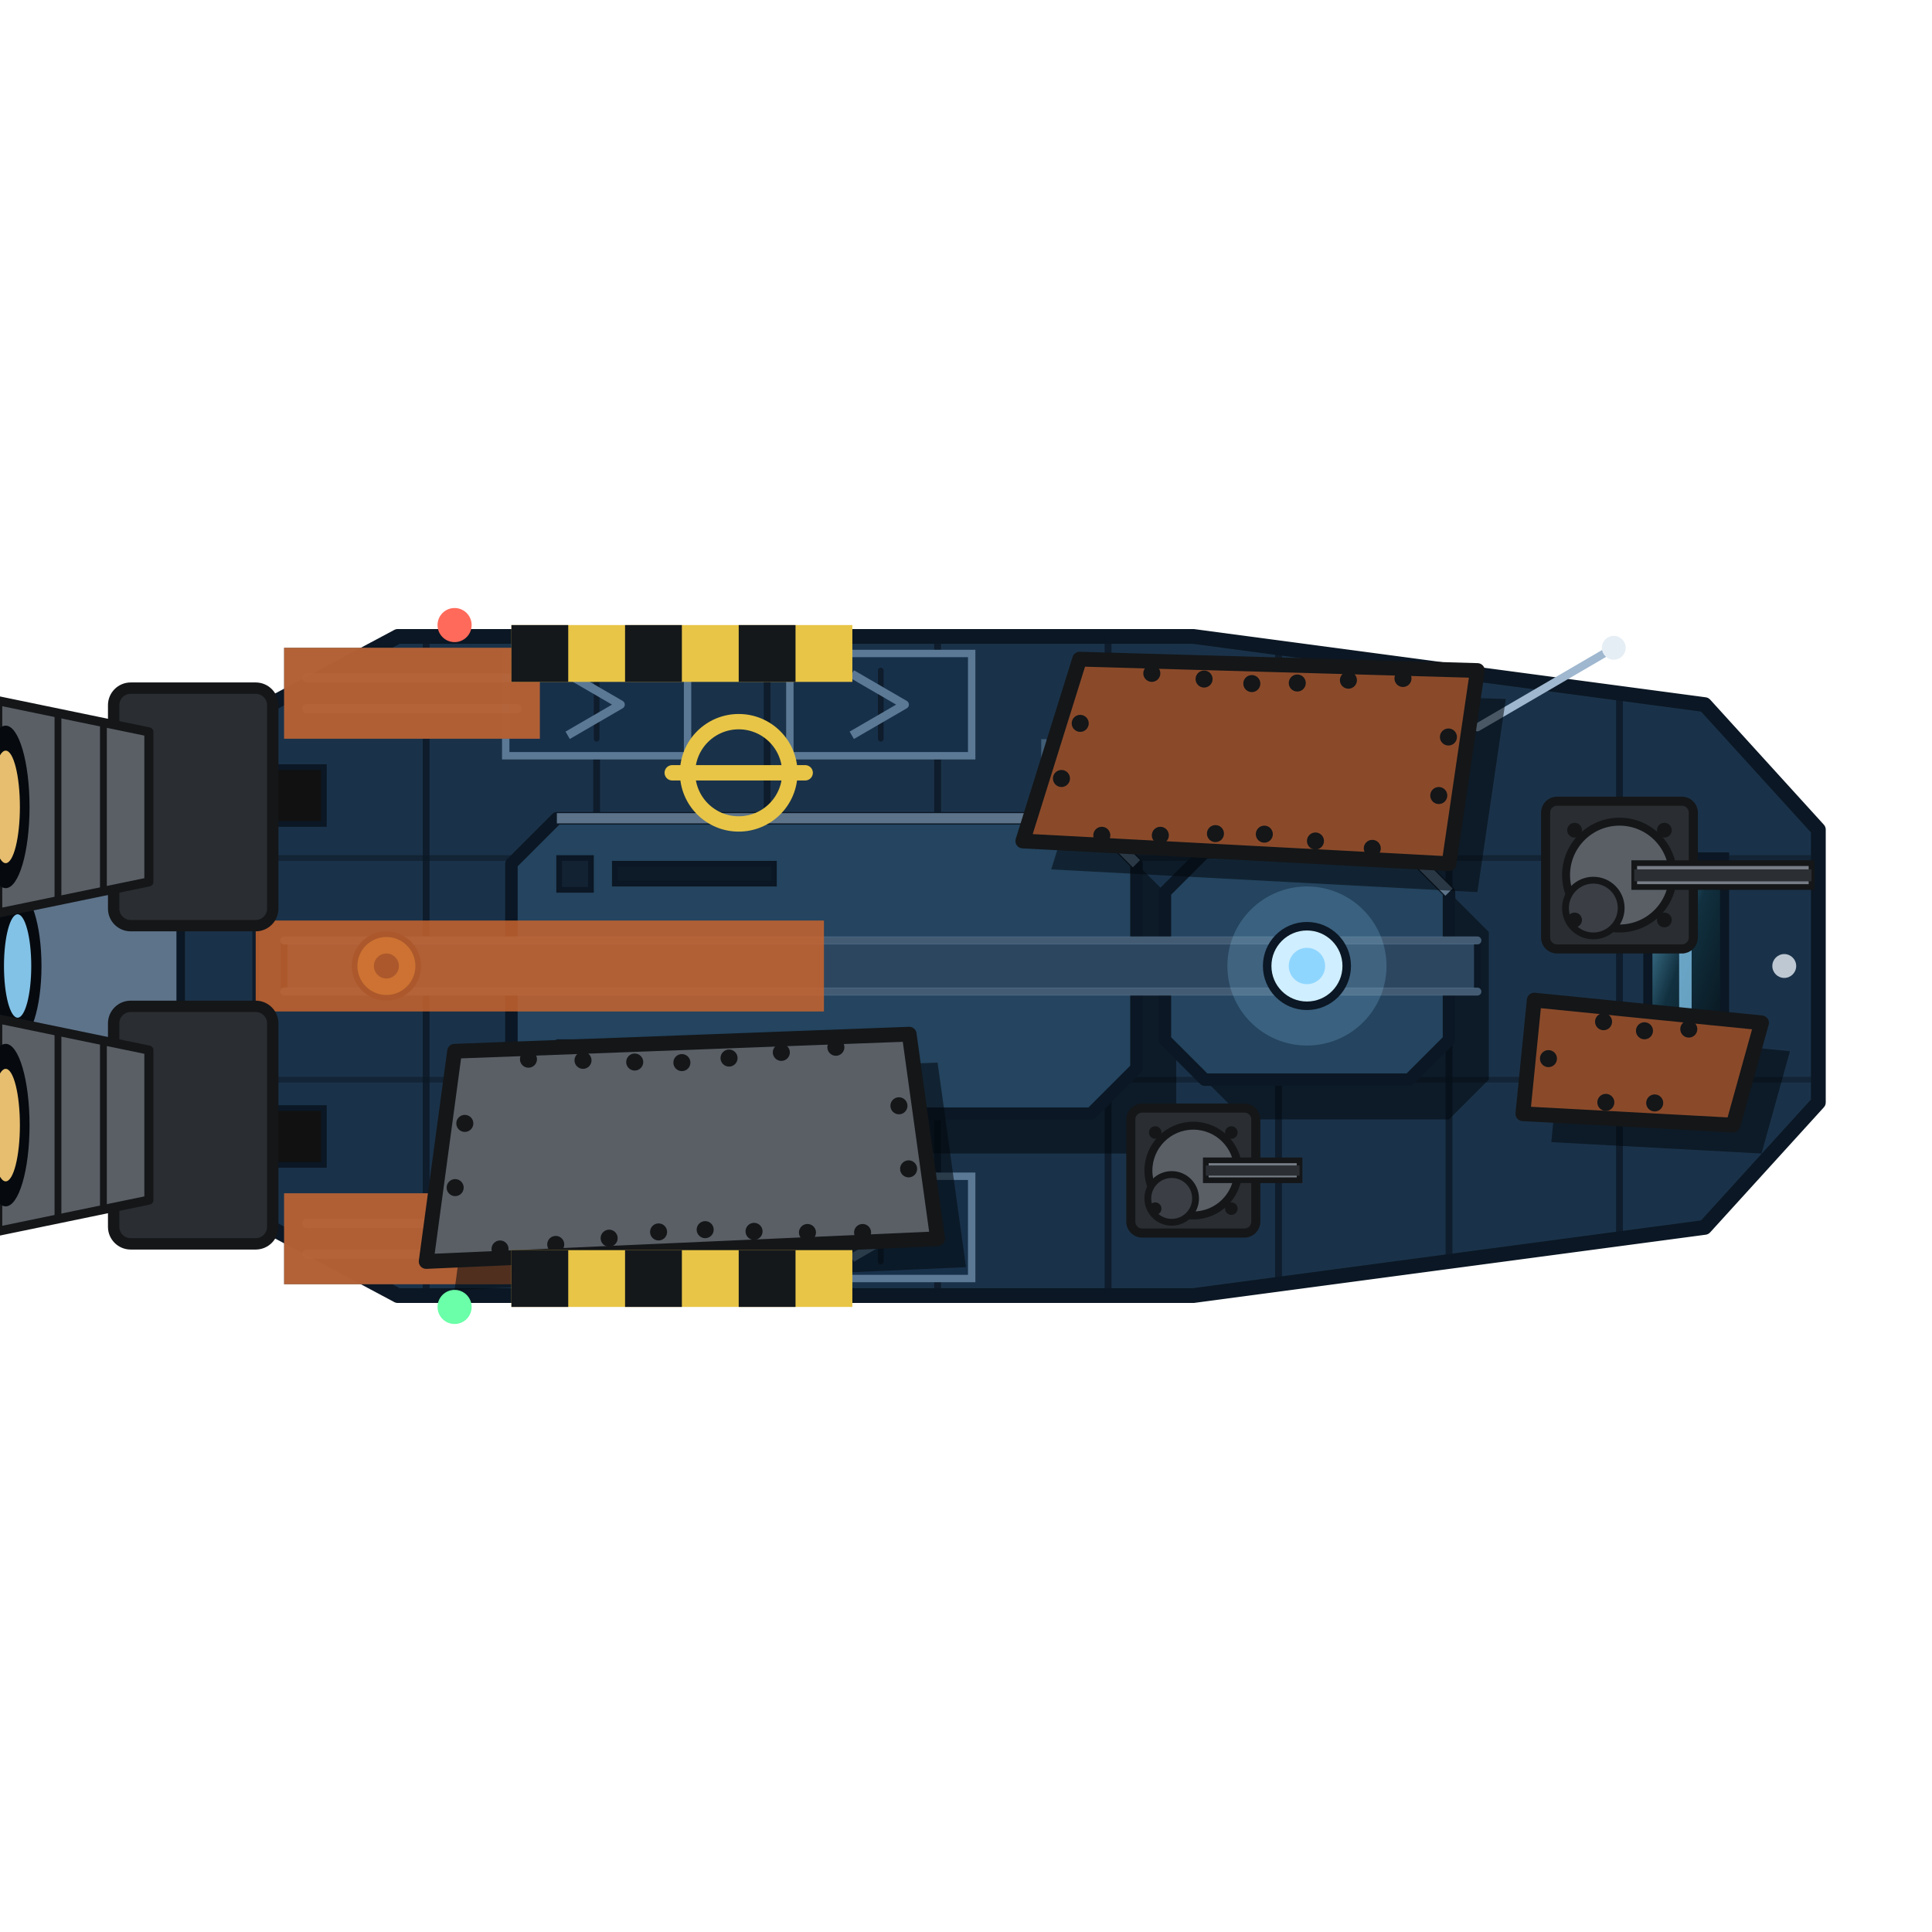
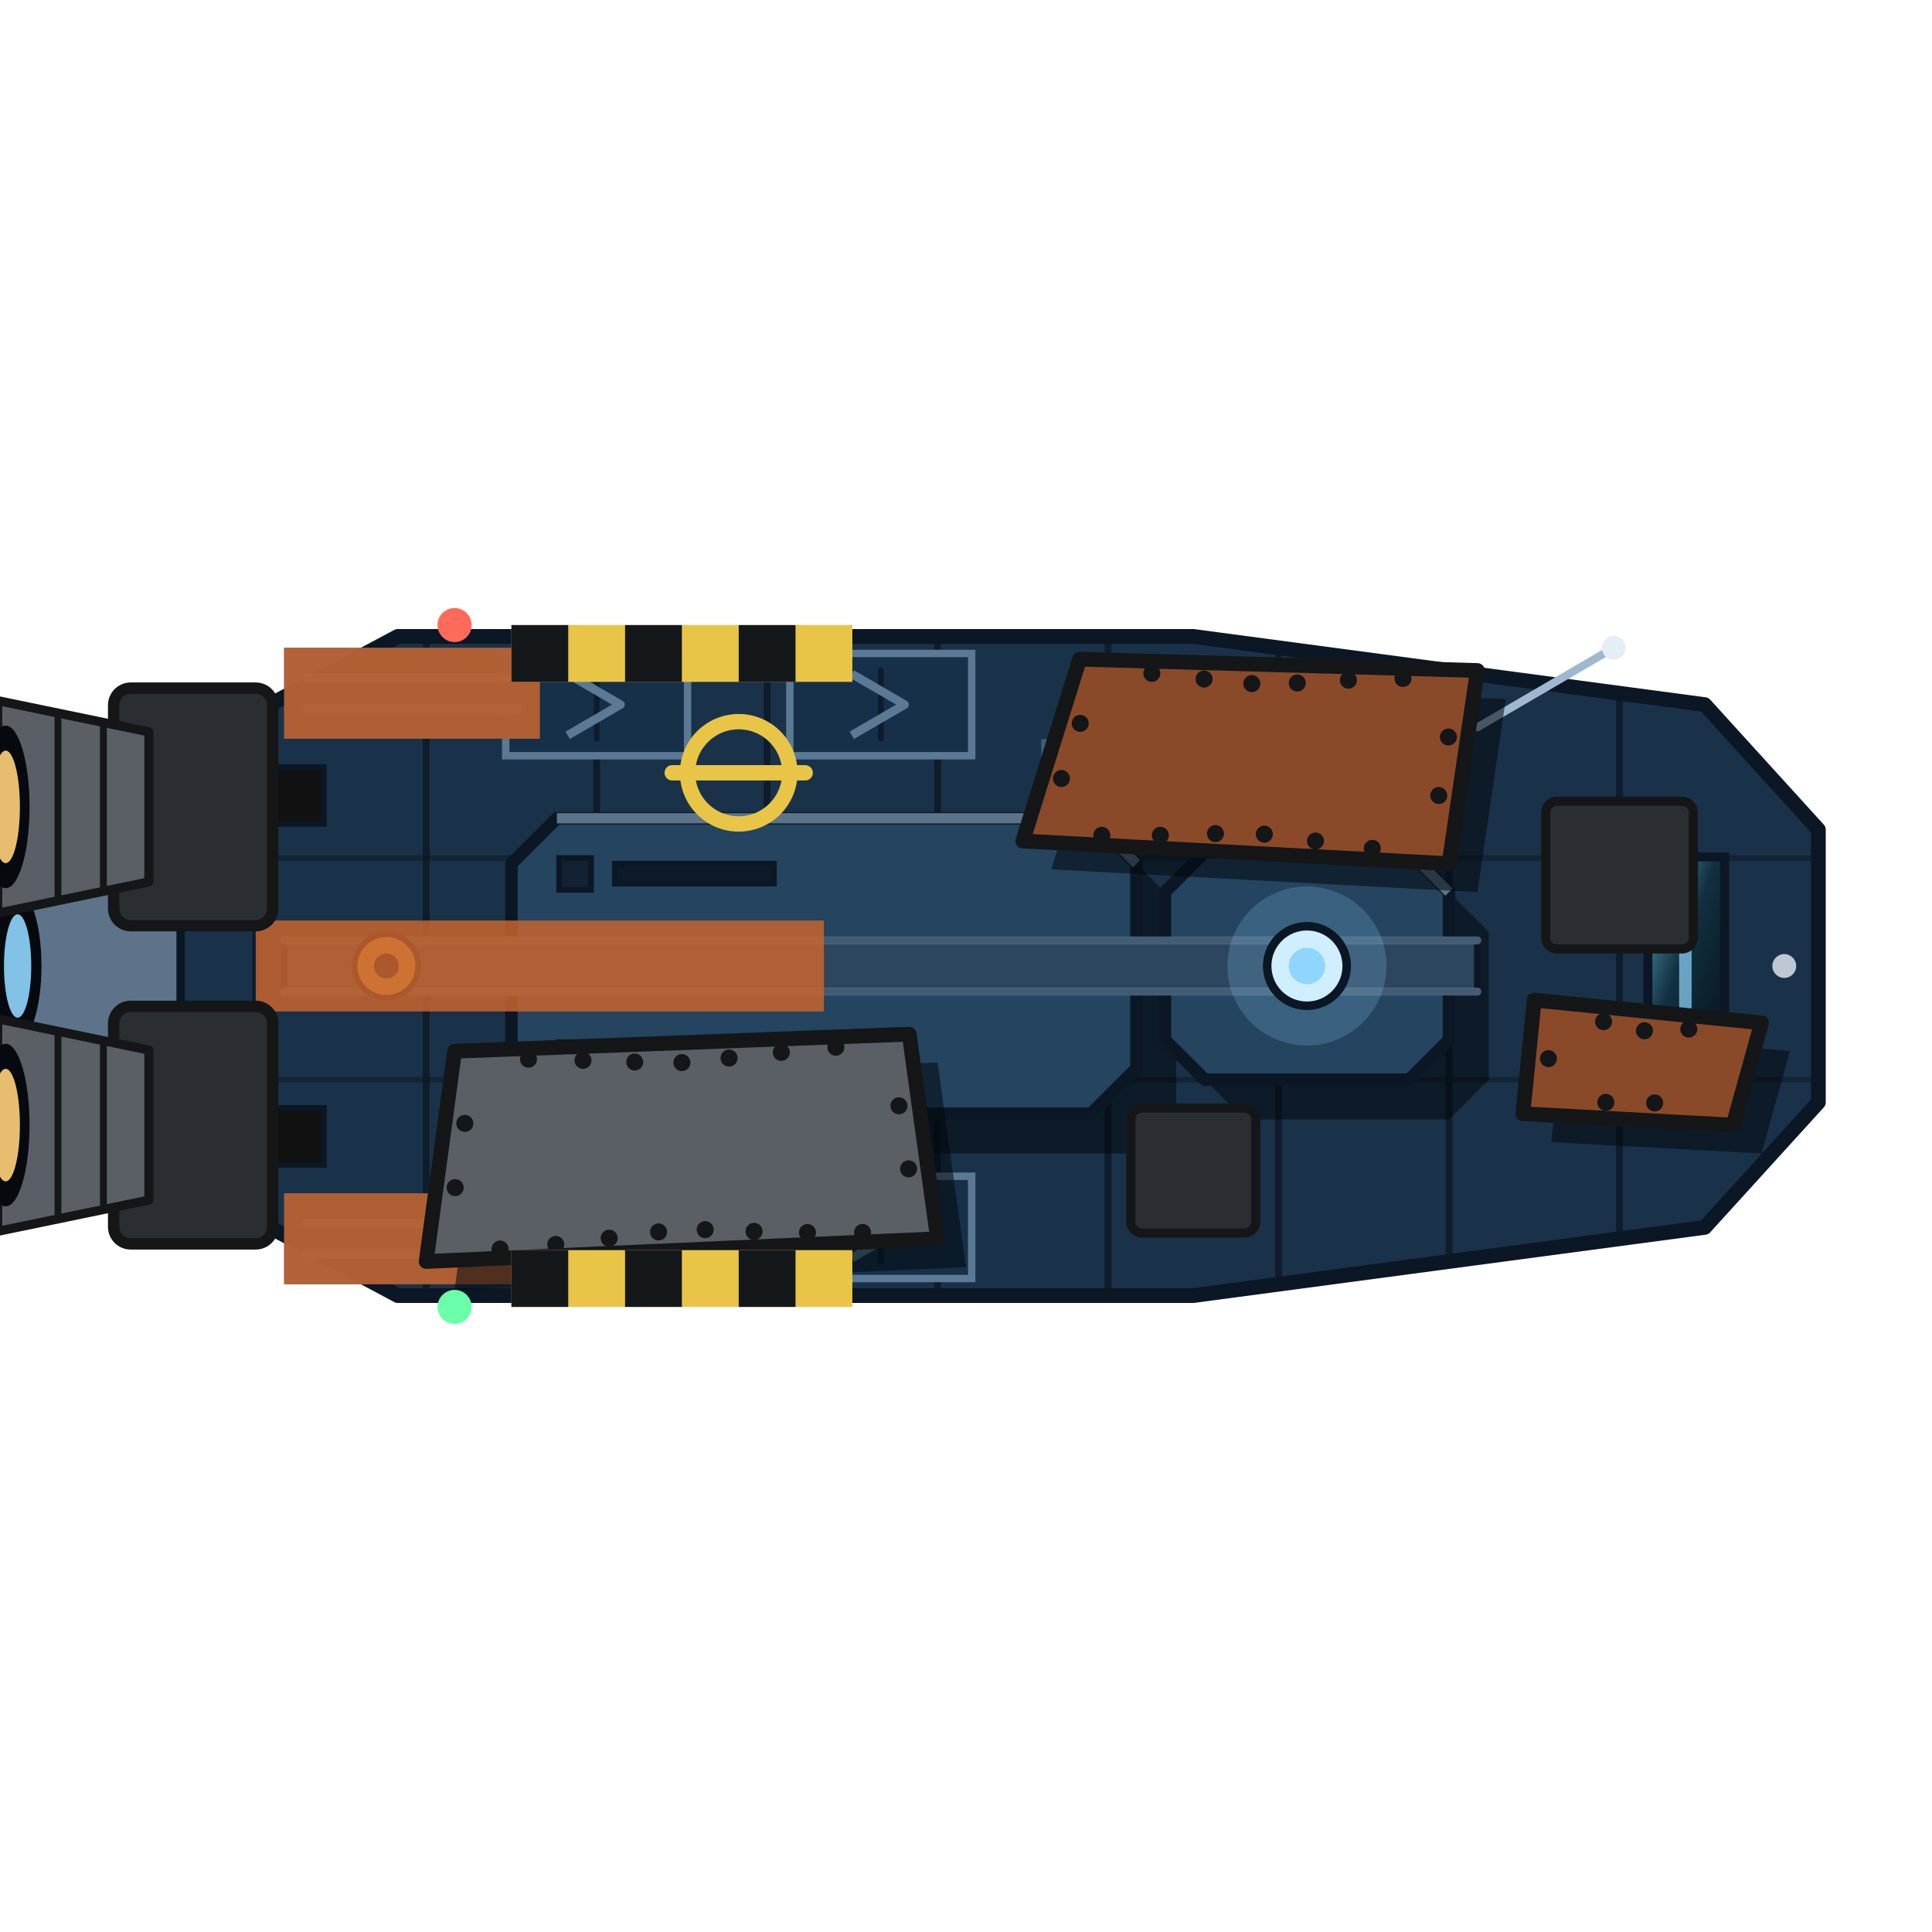
<svg xmlns="http://www.w3.org/2000/svg" viewBox="-17.00 -17.00 34.00 34.00">
  <defs>
    <linearGradient id="glass" x1="0" y1="0" x2="1" y2="1">
      <stop offset="0" stop-color="#5fa7c9" />
      <stop offset="0.45" stop-color="#11303f" />
      <stop offset="1" stop-color="#061118" />
    </linearGradient>
  </defs>
  <ellipse cx="-18.36" cy="2.80" rx="3.52" ry="1.54" fill="#ffd27a" opacity="0.5" />
  <ellipse cx="-18.36" cy="-2.80" rx="3.52" ry="1.54" fill="#ffd27a" opacity="0.5" />
  <ellipse cx="-18.14" cy="0.00" rx="3.12" ry="1.44" fill="#8fd6ff" opacity="0.45" />
  <polygon points="15.00,-2.40 13.00,-4.60 4.00,-5.80 -10.00,-5.80 -13.00,-4.20 -15.50,-4.20 -15.50,-3.20 -15.50,3.20 -15.50,4.20 -13.00,4.20 -10.00,5.80 4.00,5.80 13.00,4.60 15.00,2.40" fill="#1a3249" stroke="#0b1724" stroke-width="0.26" stroke-linejoin="round" />
  <clipPath id="c-kes-notice-1">
    <polygon points="15.00,-2.40 13.00,-4.60 4.00,-5.80 -10.00,-5.80 -13.00,-4.20 -15.50,-4.20 -15.50,-3.20 -15.50,3.20 -15.50,4.20 -13.00,4.20 -10.00,5.80 4.00,5.80 13.00,4.60 15.00,2.40" />
  </clipPath>
  <g clip-path="url(#c-kes-notice-1)">
    <line x1="-12.50" y1="-5.80" x2="-12.50" y2="5.80" stroke="#0b1724" stroke-width="0.12" stroke-linecap="round" opacity="0.8" />
    <line x1="-9.50" y1="-5.80" x2="-9.50" y2="5.80" stroke="#0b1724" stroke-width="0.12" stroke-linecap="round" opacity="0.8" />
    <line x1="-6.50" y1="-5.80" x2="-6.50" y2="5.80" stroke="#0b1724" stroke-width="0.12" stroke-linecap="round" opacity="0.8" />
    <line x1="-3.50" y1="-5.80" x2="-3.50" y2="5.80" stroke="#0b1724" stroke-width="0.12" stroke-linecap="round" opacity="0.8" />
    <line x1="-0.50" y1="-5.80" x2="-0.50" y2="5.80" stroke="#0b1724" stroke-width="0.12" stroke-linecap="round" opacity="0.8" />
    <line x1="2.50" y1="-5.80" x2="2.50" y2="5.80" stroke="#0b1724" stroke-width="0.12" stroke-linecap="round" opacity="0.8" />
    <line x1="5.50" y1="-5.80" x2="5.50" y2="5.80" stroke="#0b1724" stroke-width="0.12" stroke-linecap="round" opacity="0.8" />
    <line x1="8.50" y1="-5.80" x2="8.50" y2="5.80" stroke="#0b1724" stroke-width="0.12" stroke-linecap="round" opacity="0.8" />
    <line x1="11.50" y1="-5.80" x2="11.50" y2="5.80" stroke="#0b1724" stroke-width="0.12" stroke-linecap="round" opacity="0.8" />
    <line x1="-15.50" y1="-1.90" x2="15.00" y2="-1.90" stroke="#0b1724" stroke-width="0.1" stroke-linecap="round" opacity="0.55" />
    <line x1="-15.50" y1="2.00" x2="15.00" y2="2.00" stroke="#0b1724" stroke-width="0.1" stroke-linecap="round" opacity="0.55" />
  </g>
  <rect x="-8.10" y="-5.50" width="3.20" height="1.80" rx="0.0" fill="#17304a" stroke="#5b7995" stroke-width="0.13" />
  <line x1="-6.50" y1="-5.20" x2="-6.50" y2="-4.00" stroke="#0b1724" stroke-width="0.1" stroke-linecap="round" opacity="0.8" />
  <polyline points="-7.01,-5.14 -6.08,-4.60 -7.01,-4.06" fill="none" stroke="#5b7995" stroke-width="0.15" stroke-linejoin="round" />
  <rect x="-3.10" y="-5.50" width="3.20" height="1.80" rx="0.0" fill="#17304a" stroke="#5b7995" stroke-width="0.13" />
  <line x1="-1.50" y1="-5.20" x2="-1.50" y2="-4.00" stroke="#0b1724" stroke-width="0.1" stroke-linecap="round" opacity="0.8" />
  <polyline points="-2.01,-5.14 -1.08,-4.60 -2.01,-4.06" fill="none" stroke="#5b7995" stroke-width="0.15" stroke-linejoin="round" />
  <rect x="-12.50" y="-3.50" width="1.20" height="1.00" rx="0.0" fill="#111" stroke="#0b1724" stroke-width="0.1" />
  <rect x="-8.10" y="3.70" width="3.20" height="1.80" rx="0.0" fill="#17304a" stroke="#5b7995" stroke-width="0.13" />
  <line x1="-6.50" y1="4.00" x2="-6.50" y2="5.20" stroke="#0b1724" stroke-width="0.1" stroke-linecap="round" opacity="0.8" />
  <polyline points="-7.01,4.06 -6.08,4.60 -7.01,5.14" fill="none" stroke="#5b7995" stroke-width="0.15" stroke-linejoin="round" />
  <rect x="-3.10" y="3.70" width="3.20" height="1.80" rx="0.0" fill="#17304a" stroke="#5b7995" stroke-width="0.13" />
  <line x1="-1.50" y1="4.00" x2="-1.50" y2="5.20" stroke="#0b1724" stroke-width="0.1" stroke-linecap="round" opacity="0.8" />
  <polyline points="-2.01,4.06 -1.08,4.60 -2.01,5.14" fill="none" stroke="#5b7995" stroke-width="0.15" stroke-linejoin="round" />
  <rect x="-12.50" y="2.50" width="1.20" height="1.00" rx="0.0" fill="#111" stroke="#0b1724" stroke-width="0.1" />
  <polygon points="-15.20,-3.80 -15.20,3.80 -16.40,2.40 -16.40,-2.40" fill="#152a40" stroke="#0b1724" stroke-width="0.2" stroke-linejoin="round" />
  <polygon points="-13.82,-1.20 -16.76,-1.73 -16.76,1.73 -13.82,1.20" fill="#5d738a" stroke="#0b1724" stroke-width="0.15" stroke-linejoin="round" />
  <ellipse cx="-16.69" cy="0.00" rx="0.42" ry="1.32" fill="#060a0f" />
  <ellipse cx="-16.69" cy="0.00" rx="0.24" ry="0.91" fill="#8fd6ff" opacity="0.9" />
  <polygon points="-6.50,-1.90 2.90,-1.90 3.70,-1.10 3.70,2.50 2.90,3.30 -6.50,3.30 -7.30,2.50 -7.30,-1.10" fill="rgba(3,8,14,0.55)" stroke="none" stroke-width="0" stroke-linejoin="round" />
  <polygon points="-7.20,-2.60 2.20,-2.60 3.00,-1.80 3.00,1.80 2.20,2.60 -7.20,2.60 -8.00,1.80 -8.00,-1.80" fill="#24445f" stroke="#0b1724" stroke-width="0.22" stroke-linejoin="round" />
  <polyline points="-7.20,-2.60 2.20,-2.60 3.00,-1.80" fill="none" stroke="#9fc0dc" stroke-width="0.18" opacity="0.55" stroke-linejoin="round" />
  <rect x="-7.16" y="-1.90" width="0.56" height="0.56" rx="0.0" fill="#122233" stroke="#0b1724" stroke-width="0.1" />
  <rect x="-6.18" y="-1.80" width="2.80" height="0.35" rx="0.0" fill="#0d1a28" stroke="#0b1724" stroke-width="0.1" />
  <rect x="-7.16" y="1.34" width="0.56" height="0.56" rx="0.0" fill="#122233" stroke="#0b1724" stroke-width="0.1" />
  <rect x="-6.18" y="1.45" width="2.80" height="0.35" rx="0.0" fill="#0d1a28" stroke="#0b1724" stroke-width="0.1" />
  <polygon points="4.90,-1.30 8.50,-1.30 9.20,-0.60 9.20,2.00 8.50,2.70 4.90,2.70 4.20,2.00 4.20,-0.60" fill="rgba(3,8,14,0.55)" stroke="none" stroke-width="0" stroke-linejoin="round" />
  <polygon points="4.20,-2.00 7.80,-2.00 8.50,-1.30 8.50,1.30 7.80,2.00 4.20,2.00 3.50,1.30 3.50,-1.30" fill="#24445f" stroke="#0b1724" stroke-width="0.22" stroke-linejoin="round" />
  <polyline points="4.20,-2.00 7.80,-2.00 8.50,-1.30" fill="none" stroke="#9fc0dc" stroke-width="0.18" opacity="0.55" stroke-linejoin="round" />
  <rect x="-12.00" y="-0.45" width="21.00" height="0.90" rx="0.0" fill="#2c4660" stroke="#0b1724" stroke-width="0.12" />
  <line x1="-12.00" y1="-0.45" x2="9.00" y2="-0.45" stroke="#5b7995" stroke-width="0.14" stroke-linecap="round" opacity="0.7" />
  <line x1="-12.00" y1="0.45" x2="9.00" y2="0.45" stroke="#5b7995" stroke-width="0.14" stroke-linecap="round" opacity="0.7" />
  <rect x="-12.00" y="-5.60" width="4.50" height="1.60" rx="0.0" fill="#2c4660" stroke="none" stroke-width="0" opacity="0.92" />
  <line x1="-11.60" y1="-5.07" x2="-7.90" y2="-5.07" stroke="#5b7995" stroke-width="0.16" stroke-linecap="round" opacity="0.5" />
  <line x1="-11.60" y1="-4.53" x2="-7.90" y2="-4.53" stroke="#5b7995" stroke-width="0.16" stroke-linecap="round" opacity="0.5" />
  <rect x="-12.00" y="4.00" width="4.50" height="1.60" rx="0.0" fill="#2c4660" stroke="none" stroke-width="0" opacity="0.92" />
  <line x1="-11.60" y1="4.53" x2="-7.90" y2="4.53" stroke="#5b7995" stroke-width="0.16" stroke-linecap="round" opacity="0.5" />
  <line x1="-11.60" y1="5.07" x2="-7.90" y2="5.07" stroke="#5b7995" stroke-width="0.16" stroke-linecap="round" opacity="0.5" />
  <rect x="12.00" y="-1.92" width="1.35" height="3.84" rx="0.0" fill="url(#glass)" stroke="#0b1724" stroke-width="0.16" />
  <line x1="12.66" y1="-1.44" x2="12.66" y2="1.44" stroke="#8fd6ff" stroke-width="0.22" stroke-linecap="round" opacity="0.7" />
  <circle cx="14.40" cy="0.00" r="0.21" fill="#e6eef5" stroke="none" stroke-width="0" opacity="0.8" />
  <line x1="9.00" y1="-4.20" x2="11.40" y2="-5.60" stroke="#9fb7cf" stroke-width="0.14" stroke-linecap="round" />
  <circle cx="11.40" cy="-5.60" r="0.21" fill="#e6eef5" stroke="none" stroke-width="0" />
  <circle cx="6.00" cy="0.00" r="1.40" fill="#8fd6ff" stroke="none" stroke-width="0" opacity="0.2" />
  <circle cx="6.00" cy="0.00" r="0.70" fill="#cfeeff" stroke="#0b1724" stroke-width="0.15" />
  <circle cx="6.00" cy="0.00" r="0.32" fill="#8fd6ff" stroke="none" stroke-width="0" />
  <circle cx="11.50" cy="-1.60" r="0.77" fill="none" stroke="#7f9ab5" stroke-width="0.18" />
  <circle cx="11.50" cy="-1.60" r="0.28" fill="#7f9ab5" stroke="none" stroke-width="0" />
  <circle cx="11.50" cy="1.60" r="0.77" fill="none" stroke="#7f9ab5" stroke-width="0.18" />
  <circle cx="11.50" cy="1.60" r="0.28" fill="#7f9ab5" stroke="none" stroke-width="0" />
  <circle cx="-10.20" cy="0.00" r="0.56" fill="#e8c547" stroke="#0b1724" stroke-width="0.1" />
  <circle cx="-10.20" cy="0.00" r="0.22" fill="#0b1724" stroke="none" stroke-width="0" />
  <text x="2" y="-3.4" font-family="IBM Plex Mono, monospace" font-size="0.8" fill="#5b7995" opacity="0.6" text-anchor="middle">KOD</text>
  <circle cx="-9.00" cy="-6.00" r="0.30" fill="#ff6a5a" stroke="none" stroke-width="0" />
  <circle cx="-9.00" cy="6.00" r="0.30" fill="#6affa8" stroke="none" stroke-width="0" />
  <rect x="-12.00" y="-5.60" width="4.50" height="1.60" rx="0.0" fill="#c8642e" stroke="none" stroke-width="0" opacity="0.85" />
  <rect x="-12.00" y="4.00" width="4.50" height="1.60" rx="0.0" fill="#c8642e" stroke="none" stroke-width="0" opacity="0.85" />
  <rect x="-12.50" y="-0.80" width="10.00" height="1.60" rx="0.0" fill="#c8642e" stroke="none" stroke-width="0" opacity="0.85" />
  <polygon points="2.50,-4.90 9.50,-4.70 9.00,-1.30 1.50,-1.70" fill="rgba(3,8,14,0.55)" stroke="none" stroke-width="0" stroke-linejoin="round" />
  <polygon points="2.00,-5.40 9.00,-5.20 8.50,-1.80 1.00,-2.20" fill="#8a4a2a" stroke="#141618" stroke-width="0.26" stroke-linejoin="round" />
  <circle cx="3.27" cy="-5.15" r="0.15" fill="#141618" stroke="none" stroke-width="0" />
  <circle cx="4.19" cy="-5.05" r="0.15" fill="#141618" stroke="none" stroke-width="0" />
  <circle cx="5.03" cy="-4.97" r="0.15" fill="#141618" stroke="none" stroke-width="0" />
  <circle cx="5.83" cy="-4.98" r="0.15" fill="#141618" stroke="none" stroke-width="0" />
  <circle cx="6.73" cy="-5.03" r="0.15" fill="#141618" stroke="none" stroke-width="0" />
  <circle cx="7.69" cy="-5.06" r="0.15" fill="#141618" stroke="none" stroke-width="0" />
  <circle cx="8.49" cy="-4.03" r="0.15" fill="#141618" stroke="none" stroke-width="0" />
  <circle cx="8.32" cy="-3.00" r="0.15" fill="#141618" stroke="none" stroke-width="0" />
  <circle cx="7.15" cy="-2.07" r="0.15" fill="#141618" stroke="none" stroke-width="0" />
  <circle cx="6.15" cy="-2.20" r="0.15" fill="#141618" stroke="none" stroke-width="0" />
  <circle cx="5.25" cy="-2.32" r="0.15" fill="#141618" stroke="none" stroke-width="0" />
  <circle cx="4.39" cy="-2.33" r="0.15" fill="#141618" stroke="none" stroke-width="0" />
  <circle cx="3.42" cy="-2.30" r="0.15" fill="#141618" stroke="none" stroke-width="0" />
  <circle cx="2.39" cy="-2.30" r="0.15" fill="#141618" stroke="none" stroke-width="0" />
  <circle cx="1.68" cy="-3.30" r="0.15" fill="#141618" stroke="none" stroke-width="0" />
  <circle cx="2.01" cy="-4.27" r="0.15" fill="#141618" stroke="none" stroke-width="0" />
  <polygon points="-8.50,2.00 -0.50,1.70 0.00,5.30 -9.00,5.70" fill="rgba(3,8,14,0.55)" stroke="none" stroke-width="0" stroke-linejoin="round" />
  <polygon points="-9.00,1.50 -1.00,1.20 -0.50,4.80 -9.50,5.20" fill="#5a5f66" stroke="#141618" stroke-width="0.26" stroke-linejoin="round" />
  <circle cx="-7.70" cy="1.64" r="0.15" fill="#141618" stroke="none" stroke-width="0" />
  <circle cx="-6.74" cy="1.66" r="0.15" fill="#141618" stroke="none" stroke-width="0" />
  <circle cx="-5.83" cy="1.69" r="0.15" fill="#141618" stroke="none" stroke-width="0" />
  <circle cx="-5.00" cy="1.70" r="0.15" fill="#141618" stroke="none" stroke-width="0" />
  <circle cx="-4.17" cy="1.62" r="0.15" fill="#141618" stroke="none" stroke-width="0" />
  <circle cx="-3.25" cy="1.52" r="0.15" fill="#141618" stroke="none" stroke-width="0" />
  <circle cx="-2.29" cy="1.43" r="0.15" fill="#141618" stroke="none" stroke-width="0" />
  <circle cx="-1.18" cy="2.46" r="0.15" fill="#141618" stroke="none" stroke-width="0" />
  <circle cx="-1.01" cy="3.57" r="0.15" fill="#141618" stroke="none" stroke-width="0" />
  <circle cx="-1.82" cy="4.69" r="0.15" fill="#141618" stroke="none" stroke-width="0" />
  <circle cx="-2.79" cy="4.69" r="0.15" fill="#141618" stroke="none" stroke-width="0" />
  <circle cx="-3.73" cy="4.67" r="0.15" fill="#141618" stroke="none" stroke-width="0" />
  <circle cx="-4.59" cy="4.64" r="0.15" fill="#141618" stroke="none" stroke-width="0" />
  <circle cx="-5.41" cy="4.68" r="0.15" fill="#141618" stroke="none" stroke-width="0" />
  <circle cx="-6.28" cy="4.79" r="0.15" fill="#141618" stroke="none" stroke-width="0" />
  <circle cx="-7.22" cy="4.90" r="0.15" fill="#141618" stroke="none" stroke-width="0" />
  <circle cx="-8.20" cy="4.98" r="0.15" fill="#141618" stroke="none" stroke-width="0" />
  <circle cx="-8.99" cy="3.90" r="0.15" fill="#141618" stroke="none" stroke-width="0" />
  <circle cx="-8.82" cy="2.77" r="0.15" fill="#141618" stroke="none" stroke-width="0" />
  <polygon points="10.50,1.10 14.50,1.50 14.00,3.30 10.30,3.10" fill="rgba(3,8,14,0.55)" stroke="none" stroke-width="0" stroke-linejoin="round" />
  <polygon points="10.00,0.60 14.00,1.00 13.50,2.80 9.80,2.60" fill="#8a4a2a" stroke="#141618" stroke-width="0.26" stroke-linejoin="round" />
  <circle cx="11.22" cy="0.98" r="0.15" fill="#141618" stroke="none" stroke-width="0" />
  <circle cx="11.94" cy="1.14" r="0.15" fill="#141618" stroke="none" stroke-width="0" />
  <circle cx="12.72" cy="1.11" r="0.15" fill="#141618" stroke="none" stroke-width="0" />
  <circle cx="12.12" cy="2.41" r="0.15" fill="#141618" stroke="none" stroke-width="0" />
  <circle cx="11.26" cy="2.40" r="0.15" fill="#141618" stroke="none" stroke-width="0" />
  <circle cx="10.25" cy="1.63" r="0.15" fill="#141618" stroke="none" stroke-width="0" />
  <rect x="-15.00" y="-4.89" width="2.80" height="4.18" rx="0.3" fill="#2a2d31" stroke="#141618" stroke-width="0.2" />
  <polygon points="-14.38,-4.12 -17.04,-4.67 -17.04,-0.93 -14.38,-1.48" fill="#5a5f66" stroke="#141618" stroke-width="0.16" stroke-linejoin="round" />
  <line x1="-15.18" y1="-4.29" x2="-15.18" y2="-1.31" stroke="#141618" stroke-width="0.12" stroke-linecap="round" />
  <line x1="-15.98" y1="-4.45" x2="-15.98" y2="-1.15" stroke="#141618" stroke-width="0.12" stroke-linecap="round" />
  <ellipse cx="-16.90" cy="-2.80" rx="0.42" ry="1.43" fill="#060a0f" />
  <ellipse cx="-16.90" cy="-2.80" rx="0.25" ry="0.99" fill="#ffd27a" opacity="0.9" />
  <rect x="-15.00" y="0.71" width="2.80" height="4.18" rx="0.3" fill="#2a2d31" stroke="#141618" stroke-width="0.2" />
  <polygon points="-14.38,1.48 -17.04,0.93 -17.04,4.67 -14.38,4.12" fill="#5a5f66" stroke="#141618" stroke-width="0.16" stroke-linejoin="round" />
  <line x1="-15.18" y1="1.31" x2="-15.18" y2="4.29" stroke="#141618" stroke-width="0.12" stroke-linecap="round" />
  <line x1="-15.98" y1="1.15" x2="-15.98" y2="4.45" stroke="#141618" stroke-width="0.12" stroke-linecap="round" />
  <ellipse cx="-16.90" cy="2.80" rx="0.42" ry="1.43" fill="#060a0f" />
  <ellipse cx="-16.90" cy="2.80" rx="0.25" ry="0.99" fill="#ffd27a" opacity="0.9" />
  <rect x="10.20" y="-2.90" width="2.60" height="2.60" rx="0.2" fill="#2a2d31" stroke="#141618" stroke-width="0.16" />
-   <circle cx="11.50" cy="-1.60" r="0.94" fill="#5a5f66" stroke="#141618" stroke-width="0.14" />
-   <rect x="11.76" y="-1.81" width="3.12" height="0.42" rx="0.0" fill="#777d85" stroke="#141618" stroke-width="0.1" />
-   <rect x="11.76" y="-1.70" width="3.12" height="0.21" rx="0.0" fill="#2b2e33" stroke="none" stroke-width="0" />
-   <circle cx="11.04" cy="-1.02" r="0.49" fill="#3b3f45" stroke="#141618" stroke-width="0.12" />
-   <circle cx="12.29" cy="-0.81" r="0.13" fill="#141618" stroke="none" stroke-width="0" />
-   <circle cx="10.71" cy="-0.81" r="0.13" fill="#141618" stroke="none" stroke-width="0" />
-   <circle cx="10.71" cy="-2.39" r="0.13" fill="#141618" stroke="none" stroke-width="0" />
-   <circle cx="12.29" cy="-2.39" r="0.13" fill="#141618" stroke="none" stroke-width="0" />
  <rect x="2.90" y="2.50" width="2.20" height="2.20" rx="0.2" fill="#2a2d31" stroke="#141618" stroke-width="0.16" />
-   <circle cx="4.00" cy="3.60" r="0.79" fill="#5a5f66" stroke="#141618" stroke-width="0.14" />
-   <rect x="4.22" y="3.42" width="1.65" height="0.35" rx="0.0" fill="#777d85" stroke="#141618" stroke-width="0.1" />
-   <rect x="4.22" y="3.51" width="1.65" height="0.18" rx="0.0" fill="#2b2e33" stroke="none" stroke-width="0" />
-   <circle cx="3.62" cy="4.09" r="0.42" fill="#3b3f45" stroke="#141618" stroke-width="0.12" />
-   <circle cx="4.67" cy="4.27" r="0.11" fill="#141618" stroke="none" stroke-width="0" />
-   <circle cx="3.33" cy="4.27" r="0.11" fill="#141618" stroke="none" stroke-width="0" />
-   <circle cx="3.33" cy="2.93" r="0.11" fill="#141618" stroke="none" stroke-width="0" />
-   <circle cx="4.67" cy="2.93" r="0.11" fill="#141618" stroke="none" stroke-width="0" />
  <rect x="-8.00" y="-6.00" width="6.00" height="1.00" rx="0.0" fill="#e8c547" stroke="none" stroke-width="0" />
  <rect x="-8.00" y="-6.00" width="1.00" height="1.00" rx="0.0" fill="#15181b" stroke="none" stroke-width="0" />
  <rect x="-6.00" y="-6.00" width="1.00" height="1.00" rx="0.0" fill="#15181b" stroke="none" stroke-width="0" />
  <rect x="-4.00" y="-6.00" width="1.00" height="1.00" rx="0.0" fill="#15181b" stroke="none" stroke-width="0" />
  <rect x="-8.00" y="5.00" width="6.00" height="1.00" rx="0.0" fill="#e8c547" stroke="none" stroke-width="0" />
  <rect x="-8.00" y="5.00" width="1.00" height="1.00" rx="0.0" fill="#15181b" stroke="none" stroke-width="0" />
  <rect x="-6.00" y="5.00" width="1.00" height="1.00" rx="0.0" fill="#15181b" stroke="none" stroke-width="0" />
  <rect x="-4.00" y="5.00" width="1.00" height="1.00" rx="0.0" fill="#15181b" stroke="none" stroke-width="0" />
  <circle cx="-4.00" cy="-3.40" r="0.90" fill="none" stroke="#e8c547" stroke-width="0.27" />
  <line x1="-5.17" y1="-3.40" x2="-2.83" y2="-3.40" stroke="#e8c547" stroke-width="0.27" stroke-linecap="round" />
</svg>
